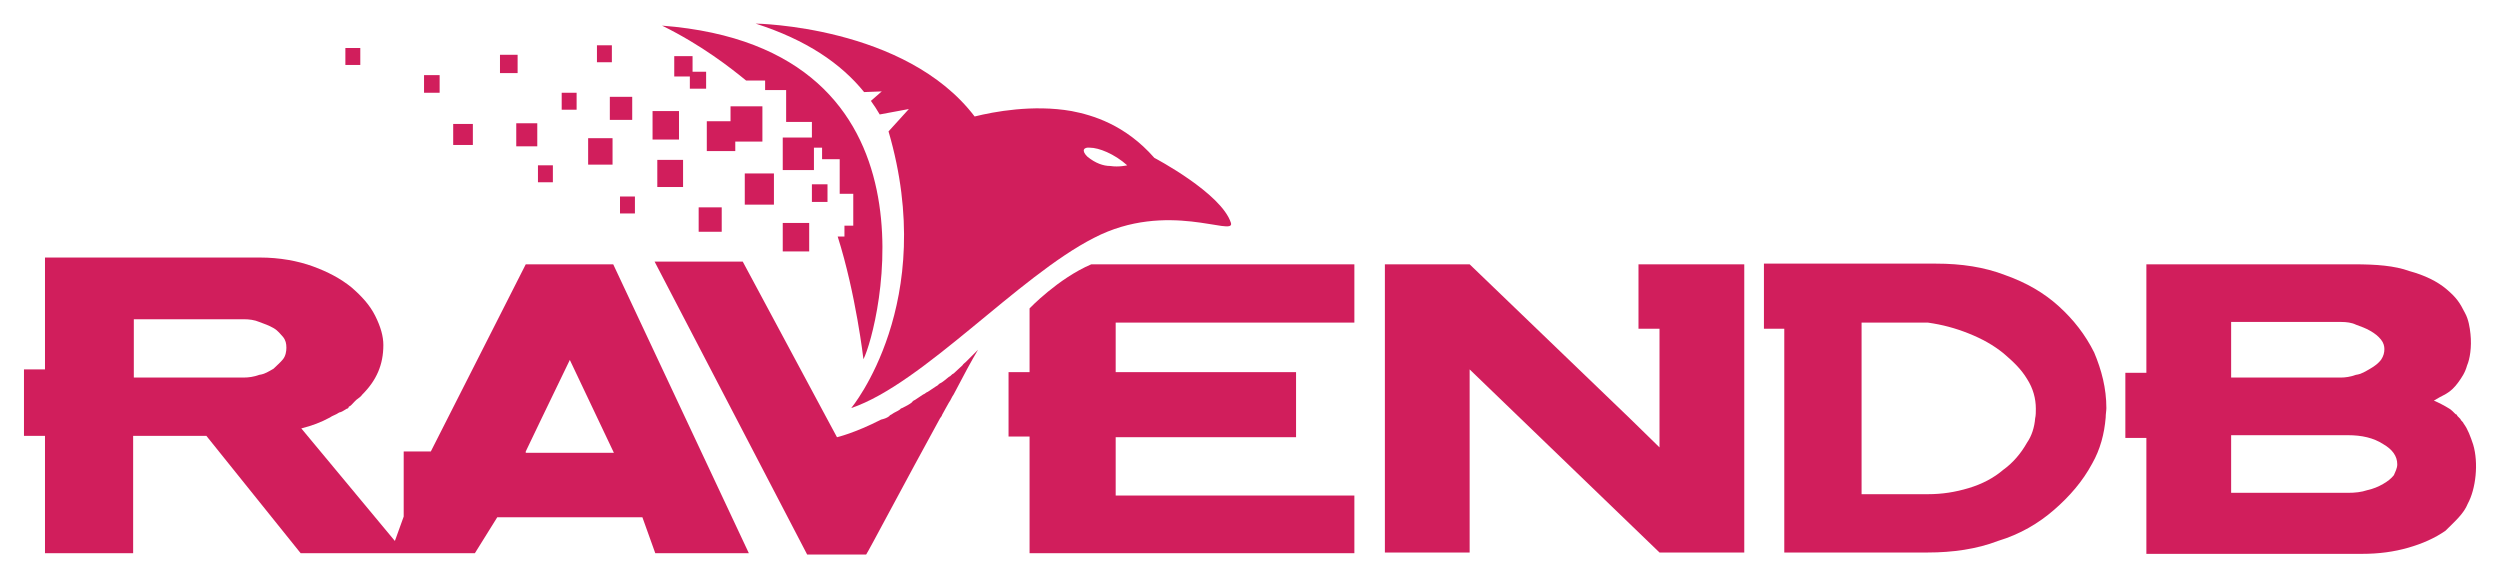
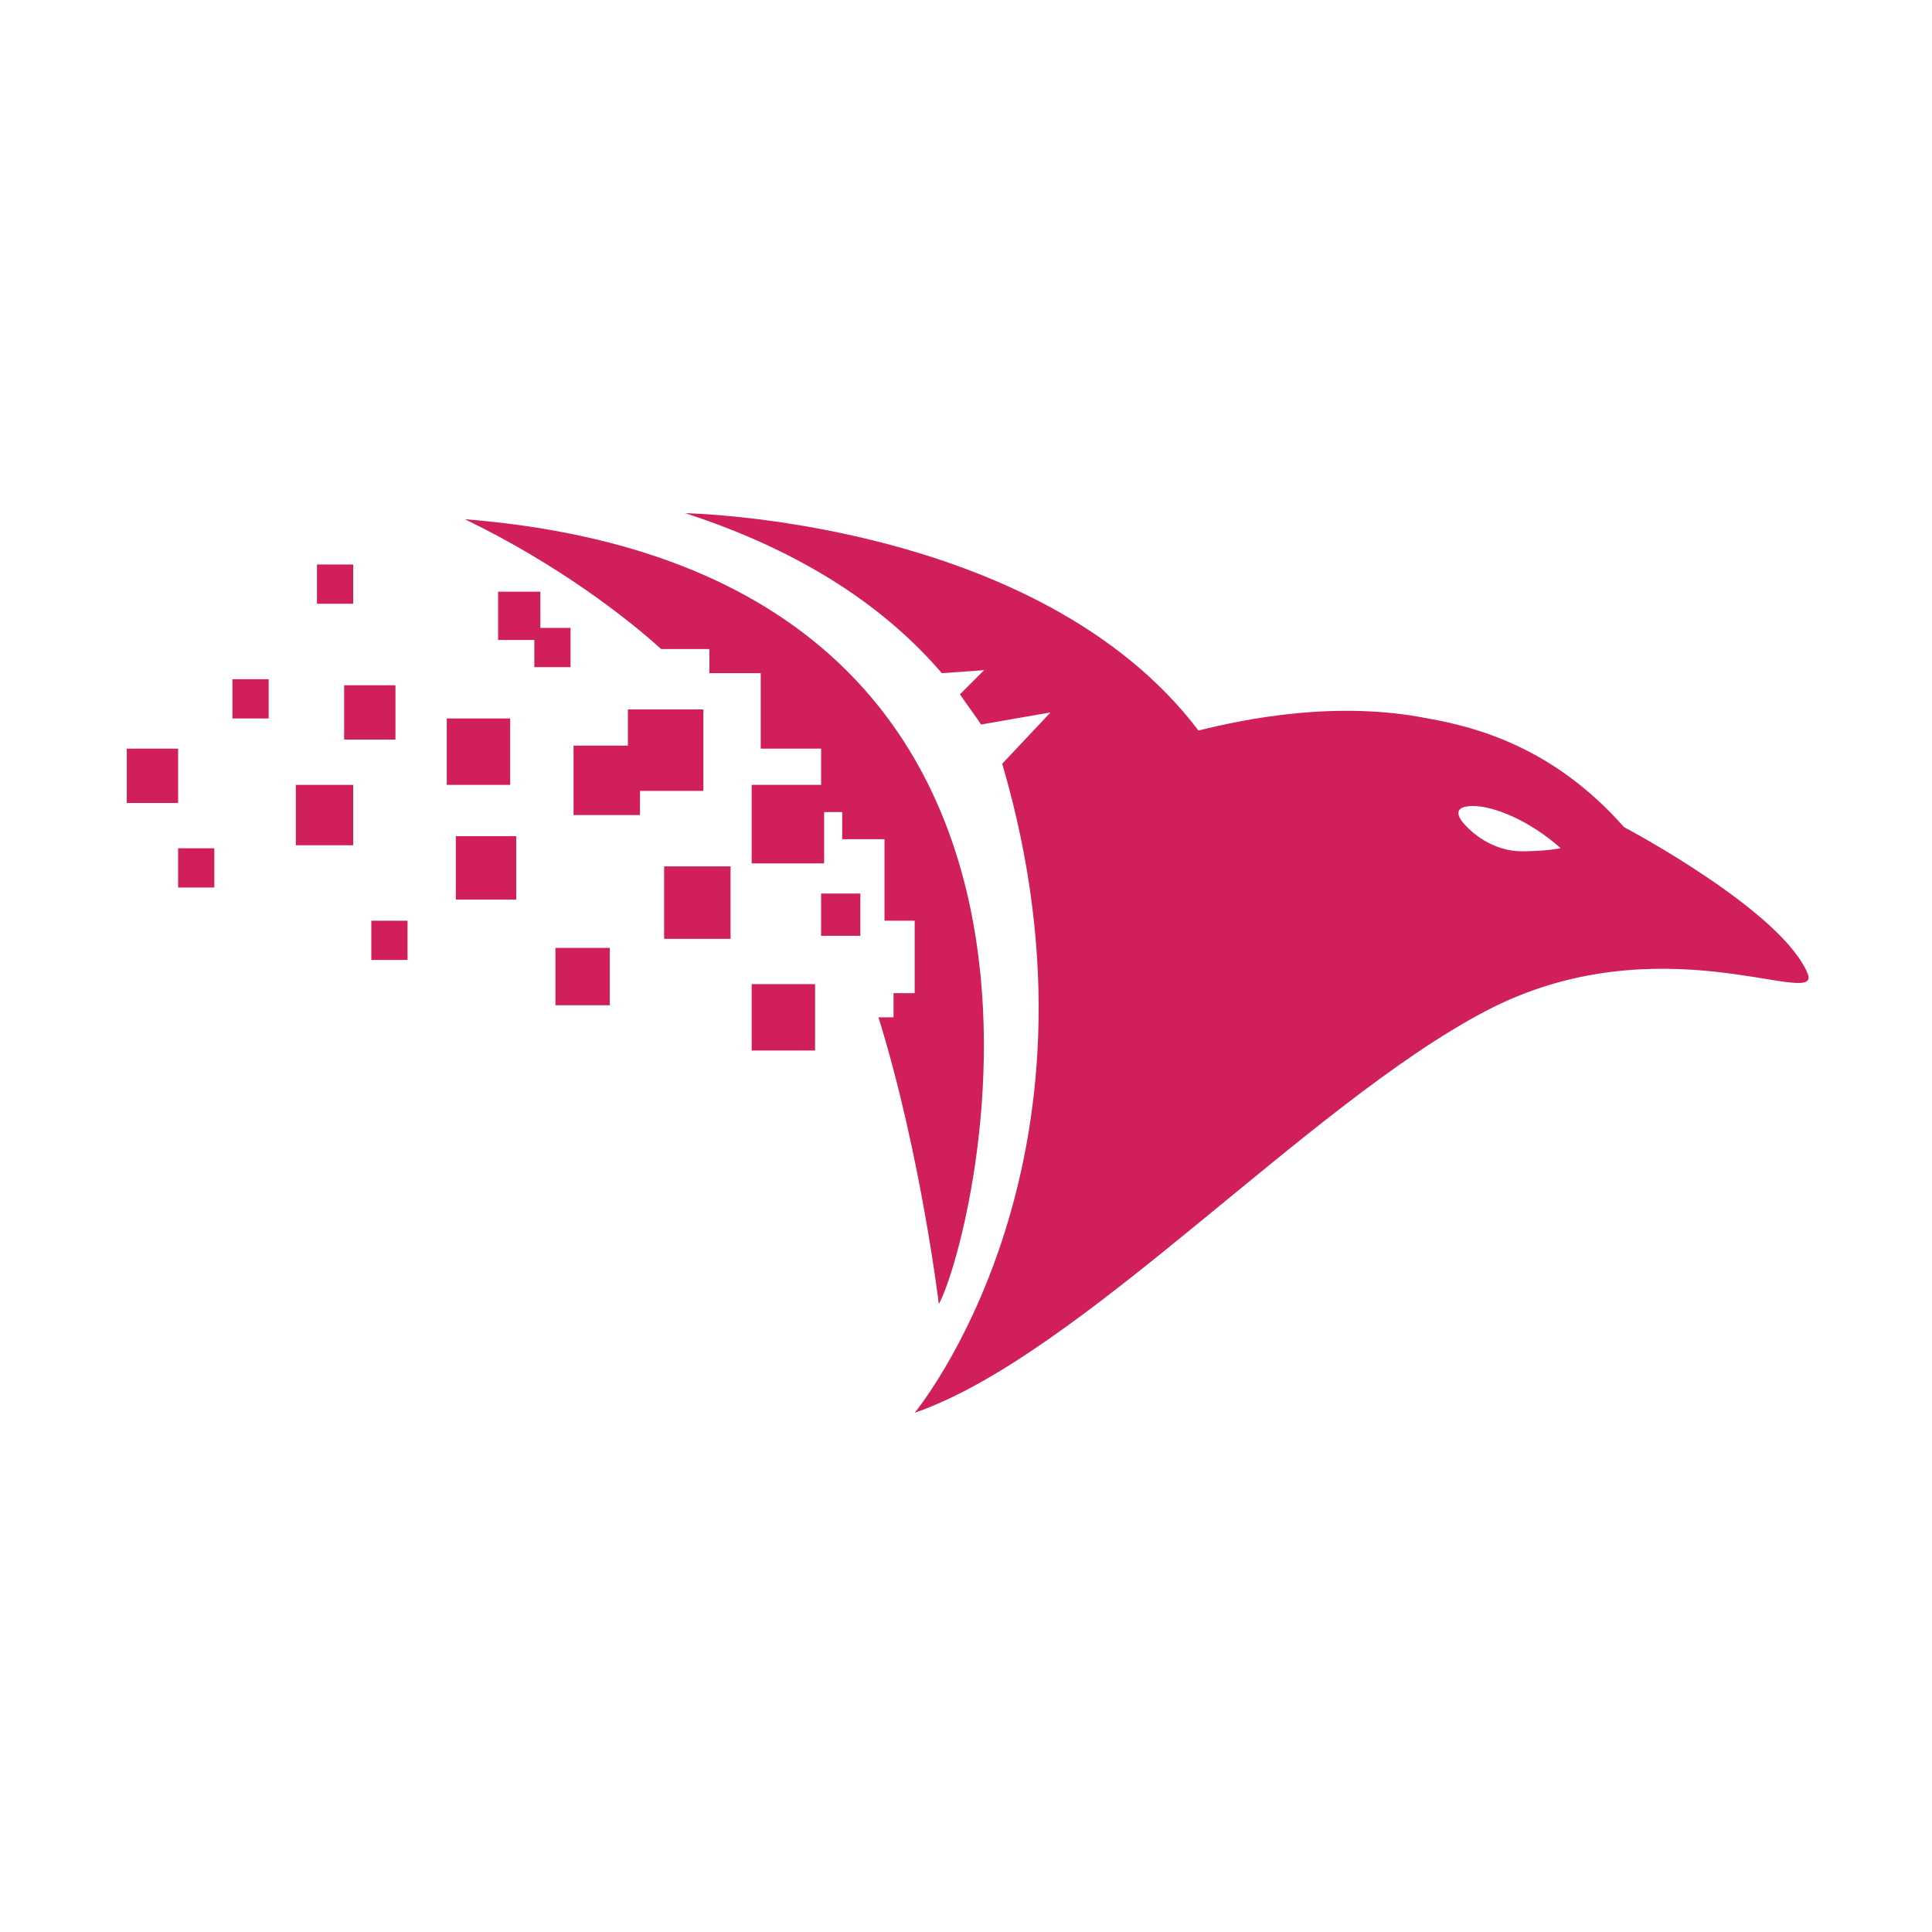
- <svg xmlns="http://www.w3.org/2000/svg" version="1.1" id="Layer_1" x="0px" y="0px" viewBox="0 0 1600 370" style="enable-background:new 0 0 1600 370;" xml:space="preserve">
+ <svg xmlns="http://www.w3.org/2000/svg" version="1.1" id="Layer_1" x="0px" y="0px" viewBox="0 0 64 64" style="enable-background:new 0 0 64 64;" xml:space="preserve">
  <style type="text/css">
- 	.st0{fill:#D11E5C;}
+ 	.st0{fill:#D11F5C;}
</style>
-   <g transform="matrix(4.339739 0 0 4.339739 4.49071 6.419748)">
-     <rect x="95.2" y="14.9" class="st0" width="3.9" height="4.2" />
-     <rect x="95.9" y="22.1" class="st0" width="3.8" height="4" />
-     <rect x="108.8" y="24.1" class="st0" width="4.3" height="4.6" />
-     <rect x="65.8" y="16.8" class="st0" width="2.9" height="3.1" />
-     <rect x="75.1" y="16.7" class="st0" width="3.1" height="3.4" />
-     <polygon class="st0" points="103.2,16.4 103.2,20.8 107.4,20.8 107.4,19.4 111.4,19.4 111.4,14.2 106.7,14.2 106.7,16.4  " />
-     <rect x="61.5" y="9.6" class="st0" width="2.3" height="2.6" />
-     <rect x="114.4" y="31.4" class="st0" width="3.9" height="4.2" />
-     <rect x="102" y="29.1" class="st0" width="3.4" height="3.6" />
-     <rect x="88.9" y="12.8" class="st0" width="3.3" height="3.4" />
-     <rect x="85.7" y="18.9" class="st0" width="3.6" height="3.9" />
-     <rect x="118.7" y="25.7" class="st0" width="2.3" height="2.6" />
-     <rect x="78.3" y="22.9" class="st0" width="2.2" height="2.5" />
-     <polygon class="st0" points="98.4,9.8 100.7,9.8 100.7,11.6 103.1,11.6 103.1,9.1 101.1,9.1 101.1,6.8 98.4,6.8  " />
-     <rect x="81.8" y="12.2" class="st0" width="2.2" height="2.5" />
-     <rect x="49.9" y="5.6" class="st0" width="2.2" height="2.5" />
-     <rect x="90.4" y="27.5" class="st0" width="2.2" height="2.5" />
-     <rect x="72.7" y="6.6" class="st0" width="2.6" height="2.7" />
-     <rect x="87" y="5.2" class="st0" width="2.2" height="2.5" />
-     <path class="st0" d="M111.8,10.4v1.4h3.1v4.7h3.8v2.3h-4.3v4.8h4.6v-3.3h1.2V22h2.6v5.1h2v4.7h-1.3v1.6h-1   c2.7,8.5,3.8,18.1,3.8,18.1c2.2-4.3,12.9-45.9-29.7-49.2c5.9,2.9,10.2,6.3,12.4,8.1H111.8z" />
-     <path class="st0" d="M95.6,80.1h13.8l-20-42.6H76.5l-14,27.6h-4v9.6l-1.3,3.6L43.4,61.7c1.6-0.4,2.9-0.9,4.2-1.6   c0.4-0.3,0.9-0.4,1.3-0.7c0.1,0,0.1-0.1,0.3-0.1c0.3-0.1,0.7-0.4,0.9-0.5c0.1,0,0.3-0.1,0.3-0.3c0.3-0.1,0.5-0.4,0.8-0.7l0.3-0.3   c0.4-0.3,0.7-0.5,0.9-0.8c2.1-2.1,3.1-4.4,3.1-7.3c0-1.3-0.4-2.7-1.2-4.3s-2-2.9-3.5-4.2c-1.6-1.3-3.5-2.3-5.7-3.1   s-4.9-1.3-7.8-1.3H5.6V53H2.5v9.8h3.1v17.3h13V62.8h10.8l13.9,17.3H69l3.3-5.3h21.4L95.6,80.1z M18.7,45.6h16.2   c0.8,0,1.6,0.1,2.3,0.4c0.8,0.3,1.4,0.5,2.1,0.9s1,0.9,1.4,1.3c0.4,0.5,0.5,1,0.5,1.6c0,0.5-0.1,1.2-0.5,1.7s-0.9,0.9-1.4,1.4   c-0.7,0.4-1.3,0.8-2.1,0.9c-0.8,0.3-1.6,0.4-2.3,0.4H18.7V45.6z M76.5,65.1l2.3-4.8l4.2-8.7l6.5,13.7h-13V65.1z" />
-     <polygon class="st0" points="203.2,60.2 203.2,80 215.7,80 215.7,60.2 215.7,60.2 215.7,53 243.7,80 256.2,80 256.2,60.2   256.2,37.5 240.6,37.5 240.6,47 243.7,47 243.7,60.2 243.7,64.5 239.3,60.2 215.7,37.5 203.2,37.5  " />
-     <path class="st0" d="M362.9,72.8c1.2-2.2,1.6-6,0.8-8.7c-0.4-1.2-0.8-2.3-1.4-3.1c-0.1-0.3-0.4-0.4-0.5-0.7l-0.4-0.4   c-0.1-0.1-0.1-0.3-0.3-0.3c-0.3-0.3-0.7-0.7-0.9-0.8c-0.8-0.5-1.6-0.9-2.3-1.2c0.5-0.3,1.2-0.7,1.8-1c0.7-0.4,1.3-1,1.8-1.7   s1-1.4,1.3-2.5c0.4-0.9,0.7-2.7,0.5-4.6c-0.1-1-0.3-2.2-0.8-3.1c-0.8-1.6-1.3-2.3-2.7-3.5s-3.3-2.1-5.5-2.7c-2.2-0.8-4.9-1-8.2-1   h-30.6v16h-3.1v9.6h3.1v17.1h31.8c2.5,0,4.7-0.3,6.8-0.9s3.9-1.4,5.5-2.5C361,75.4,362.3,74.3,362.9,72.8L362.9,72.8z M328,46h16.2   c0.8,0,1.6,0.1,2.2,0.4c0.8,0.3,1.4,0.5,2.1,0.9s1.2,0.8,1.6,1.3s0.5,1,0.5,1.4c0,0.5-0.1,1-0.5,1.6c-0.4,0.5-0.9,0.9-1.6,1.3   c-0.7,0.4-1.3,0.8-2.1,0.9c-0.8,0.3-1.6,0.4-2.2,0.4H328V46z M352,68.6c-0.4,0.5-0.9,0.9-1.6,1.3s-1.4,0.7-2.3,0.9   c-0.9,0.3-1.8,0.4-2.9,0.4H328v-8.5h17.2c2.1,0,3.8,0.4,5.2,1.3c1.4,0.8,2.1,1.8,2.1,3C352.5,67.6,352.2,68.1,352,68.6L352,68.6z" />
-     <path class="st0" d="M198.7,80.1v-8.5h-35.2V63h26.6v-9.6h-26.6v-7.3h35.2v-8.6h-38.8c-4.9,2.1-9.1,6.5-9.1,6.5v9.4h-3.1v9.5h3.1   v17.2L198.7,80.1z" />
-     <path class="st0" d="M137.6,60.2c0.1-0.1,0.3-0.4,0.3-0.5c0.4-0.7,0.7-1.3,1-1.8c0.3-0.4,0.4-0.8,0.7-1.2c1.4-2.7,2.7-5.1,3.6-6.6   l-1.8,1.8c-0.1,0.1-0.4,0.3-0.5,0.5c-0.4,0.4-0.9,0.8-1.3,1.2c-0.3,0.1-0.4,0.4-0.7,0.5c-0.4,0.3-0.8,0.7-1.2,0.9   c-0.3,0.1-0.4,0.4-0.7,0.5c-0.4,0.3-0.8,0.5-1.2,0.8c-0.3,0.1-0.4,0.3-0.7,0.4c-0.4,0.3-0.8,0.5-1.2,0.8c-0.3,0.1-0.4,0.3-0.5,0.4   c-0.4,0.3-0.8,0.5-1.2,0.7c-0.1,0.1-0.4,0.1-0.5,0.3c-0.4,0.3-0.8,0.4-1.2,0.7c-0.1,0.1-0.3,0.1-0.4,0.3c-0.4,0.3-0.8,0.4-1.2,0.5   c-3.9,2-6.5,2.6-6.5,2.6l-1.4-2.6l-12.5-23.3h-13L118,80.3h8.7C126.9,80.1,132.6,69.3,137.6,60.2L137.6,60.2z" />
-     <path class="st0" d="M262.1,47v33h21.2c3.6,0,7.2-0.5,10.3-1.7c3.3-1,6-2.6,8.3-4.6s4.2-4.2,5.6-6.8c1.2-2.1,1.8-4.4,2-6.8   c0-0.5,0.1-1,0.1-1.4c0-2.9-0.7-5.6-1.8-8.2c-1.3-2.6-3-4.8-5.2-6.8s-4.8-3.5-7.9-4.6c-3.1-1.2-6.5-1.7-10.2-1.7h-25.4V47H262.1z    M283.3,46.1c2.1,0.3,4,0.8,6,1.6s3.6,1.7,5.1,2.9c1.4,1.2,2.6,2.3,3.5,3.8c0.9,1.4,1.3,2.9,1.3,4.4c0,0.5,0,1-0.1,1.4   c-0.1,1.3-0.5,2.6-1.2,3.6c-0.9,1.6-2.1,3-3.5,4c-1.4,1.2-3.1,2.1-5.1,2.7s-3.9,0.9-6,0.9h-9.8V46.1L283.3,46.1z" />
-     <path class="st0" d="M126.4,12.1L129,12l-1.6,1.4c0.5,0.7,0.9,1.3,1.3,2l4.3-0.8l-3,3.3c7.4,25.3-5.5,40.8-5.5,40.8   c10.6-3.6,24.6-19.4,35.8-25.1c10.8-5.6,20.8-0.1,20.2-2.2c-1.4-4.4-11.3-9.6-11.3-9.6c-4.3-4.9-9.1-6.3-12.2-6.9   c-5.7-1-11.5,0.1-14.3,0.8C132.5,2.3,110.4,2,110.4,2C117.9,4.4,123,7.9,126.4,12.1L126.4,12.1z M159.7,20.3c1.3,0,3.6,0.9,5.5,2.6   c0,0-1.2,0.3-2.5,0.1c-1,0-2.2-0.4-3.4-1.4C158.4,20.7,158.8,20.2,159.7,20.3z" />
+   <g id="Raven_Icon_00000154392837372173084110000017580853356362056345_">
+     <g>
+       <rect x="14.8" y="23.8" class="st0" width="2.1" height="2.2" />
+       <rect x="15.1" y="27.7" class="st0" width="2" height="2.1" />
+       <rect x="22" y="28.7" class="st0" width="2.2" height="2.4" />
+       <rect x="4.2" y="24.8" class="st0" width="1.7" height="1.8" />
+       <polygon class="st0" points="23.3,23.5 20.8,23.5 20.8,24.7 19,24.7 19,27 21.2,27 21.2,26.2 23.3,26.2   " />
+       <rect x="24.9" y="32.6" class="st0" width="2.1" height="2.2" />
+       <rect x="18.4" y="31.4" class="st0" width="1.8" height="1.9" />
+       <rect x="11.4" y="22.7" class="st0" width="1.7" height="1.8" />
+       <rect x="9.8" y="26" class="st0" width="1.9" height="2" />
+       <rect x="27.2" y="29.6" class="st0" width="1.3" height="1.4" />
+       <rect x="5.9" y="28.1" class="st0" width="1.2" height="1.3" />
+       <polygon class="st0" points="18.9,22.1 18.9,20.8 17.9,20.8 17.9,19.6 16.5,19.6 16.5,21.2 17.7,21.2 17.7,22.1   " />
+       <rect x="7.7" y="22.5" class="st0" width="1.2" height="1.3" />
+       <rect x="12.3" y="30.5" class="st0" width="1.2" height="1.3" />
+       <rect x="10.5" y="18.7" class="st0" width="1.2" height="1.3" />
+       <g>
+         <path class="st0" d="M15.4,17.2c3.1,1.5,5.4,3.3,6.5,4.3h1.6v0.8h1.7v2.5h2V26h-2.3v2.6h2.4v-1.7h0.6v0.9h1.4v2.7h1v2.4h-0.7v0.8     h-0.5c1.4,4.5,2,9.5,2,9.5C32.3,41,37.9,19,15.4,17.2" />
+         <path class="st0" d="M53.8,27.4c-2.3-2.6-4.8-3.3-6.5-3.6c-3-0.6-6,0-7.6,0.4c-5.3-7-17-7.2-17-7.2c4,1.3,6.7,3.2,8.5,5.3     l1.4-0.1l-0.8,0.8c0.2,0.3,0.5,0.7,0.7,1l2.3-0.4l-1.6,1.7c3.9,13.3-2.9,21.5-2.9,21.5c5.5-1.9,13-10.2,18.9-13.3     c5.7-3,11-0.1,10.7-1.2C59.1,30.2,53.8,27.4,53.8,27.4 M50.4,28.2c-0.5,0-1.2-0.2-1.8-0.8c-0.5-0.5-0.3-0.7,0.2-0.7     c0.7,0,1.9,0.5,2.9,1.4C51.7,28.1,51.2,28.2,50.4,28.2" />
+       </g>
+     </g>
  </g>
</svg>
